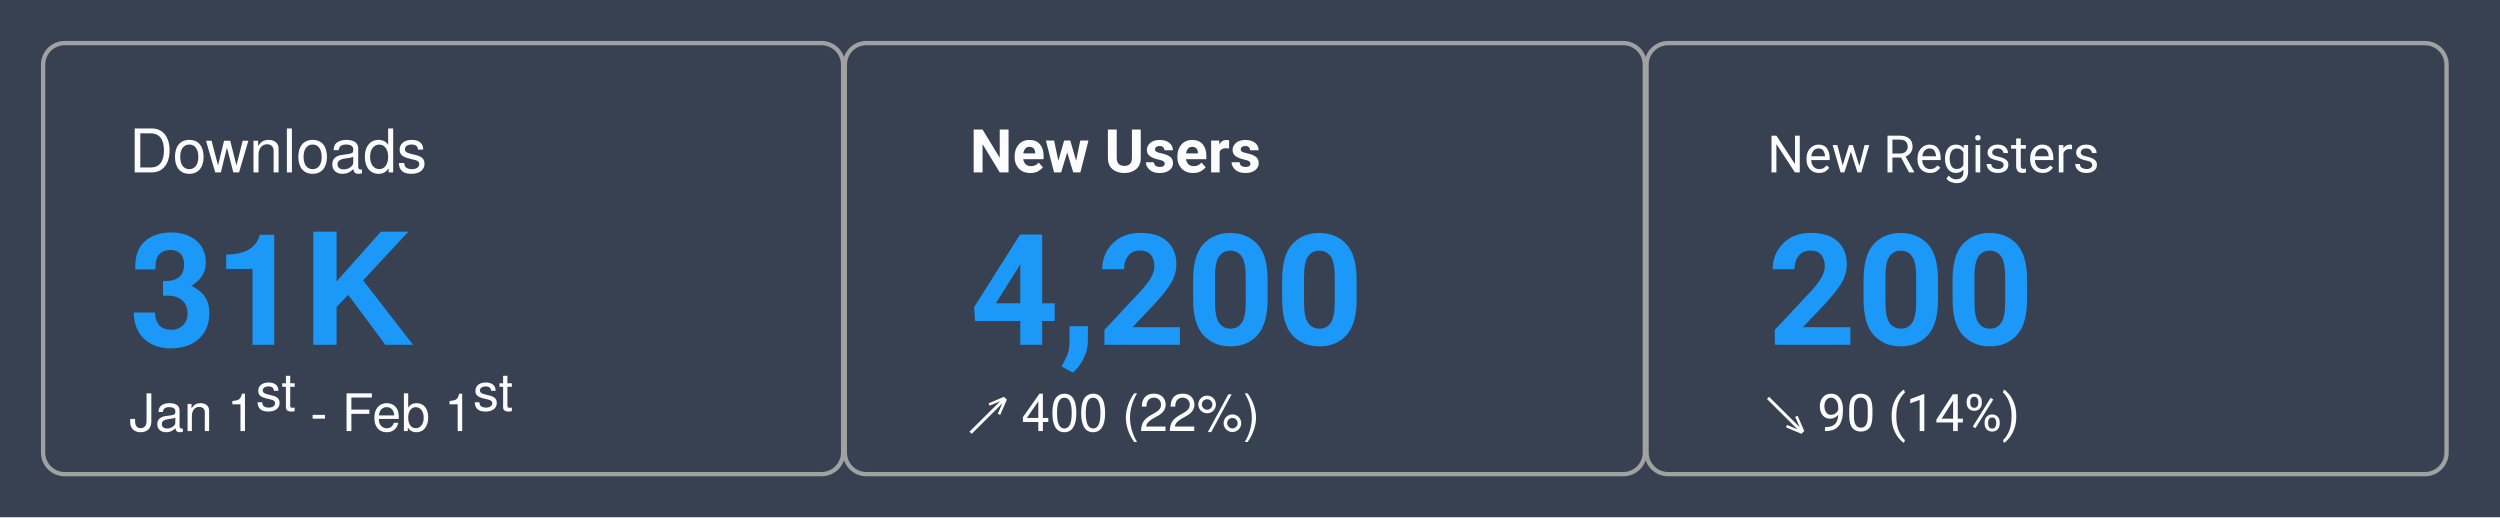
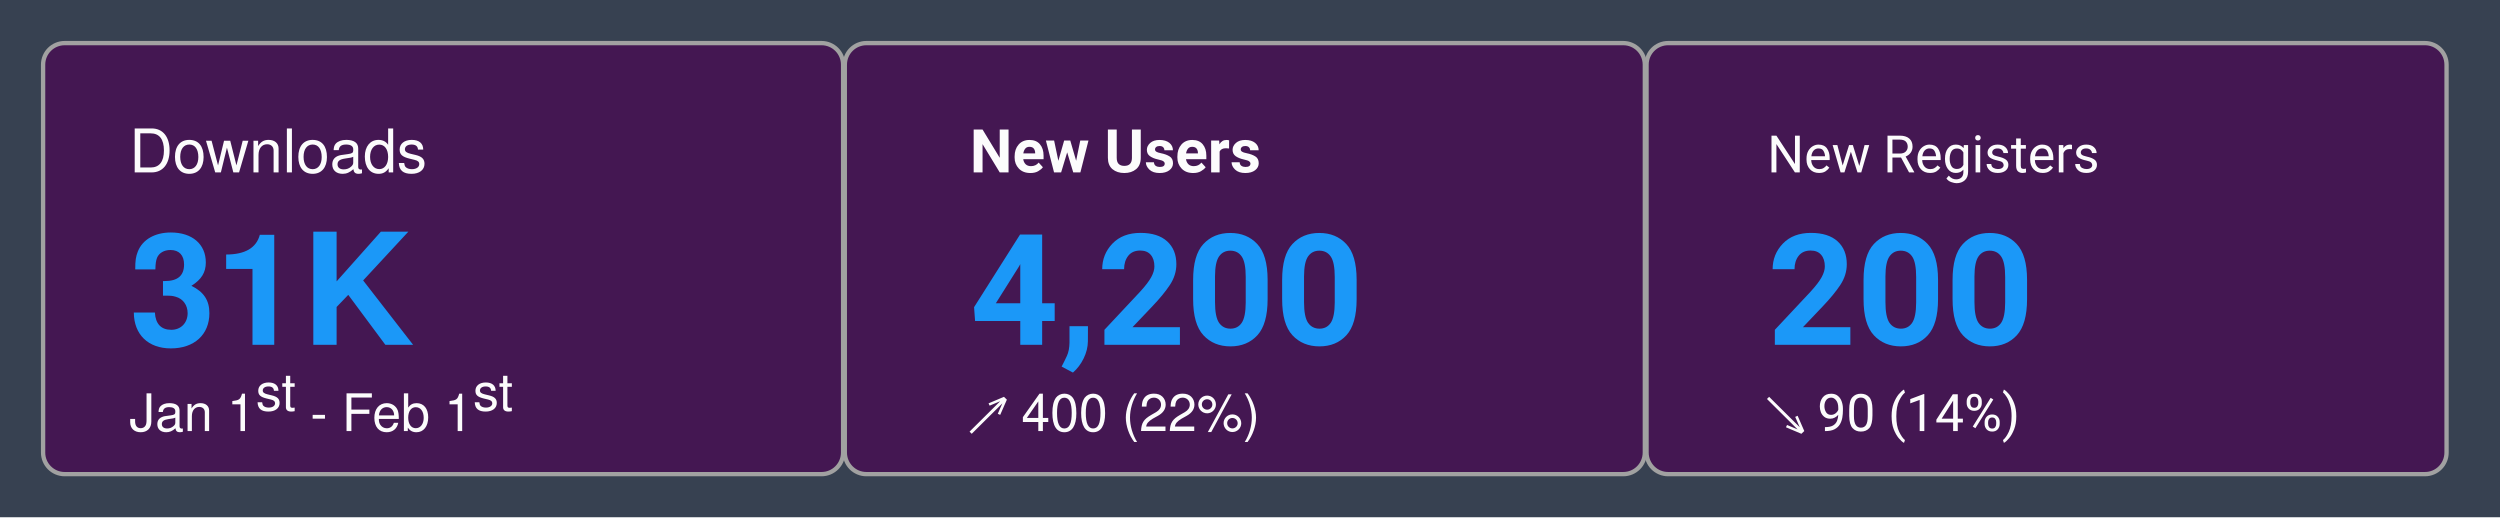
<svg xmlns="http://www.w3.org/2000/svg" width="435" height="90" viewBox="0 0 580 120">
  <rect x="0" y="0" width="100%" height="100%" fill="#374151" />
-   <rect x="10" y="10" width="32%" height="100" fill="#374151" rx="5" ry="5" stroke="#a1a1a1" stroke-width="1" />
-   <rect x="196" y="10" width="32%" height="100" fill="#374151" rx="5" ry="5" stroke="#a1a1a1" stroke-width="1" />
-   <rect x="382" y="10" width="32%" height="100" fill="#374151" rx="5" ry="5" stroke="#a1a1a1" stroke-width="1" />
+   <rect x="10" y="10" width="32%" height="100" fill="#441752" rx="5" ry="5" stroke="#a1a1a1" stroke-width="1" />
+   <rect x="196" y="10" width="32%" height="100" fill="#441752" rx="5" ry="5" stroke="#a1a1a1" stroke-width="1" />
+   <rect x="382" y="10" width="32%" height="100" fill="#441752" rx="5" ry="5" stroke="#a1a1a1" stroke-width="1" />
  <text x="30" y="40" style="font-family: Helvetica,Arial,sans-serif;" fill="#fcfcfc">
    <tspan x="30" style="font-family: Helvetica,Arial,sans-serif; font-size:14px; fill: #fcfcfc;">Downloads</tspan>
    <tspan x="30" dy="40" font-size="36" font-weight="bold" fill="#1b98f8">31K</tspan>
    <tspan x="30" dy="20" font-size="12">Jan 1<tspan baseline-shift="super">st</tspan> - Feb 1<tspan baseline-shift="super">st</tspan>
    </tspan>
  </text>
  <text x="225" y="40" style="font-family: Helvetica,Arial,sans-serif;" fill="#fcfcfc">
    <tspan x="225" style="font-weight: bold; font-size: 14px;font-family: Roboto,Helvetica Neue,Vazirmatn,Arial,Noto Sans,sans-serif,Apple Color Emoji,Segoe UI Emoji; fill: #fcfcfc;">New Users</tspan>
    <tspan x="225" dy="40" style="font-weight: bold; font-size: 36px;font-family: Roboto,Helvetica Neue,Vazirmatn,Arial,Noto Sans,sans-serif,Apple Color Emoji,Segoe UI Emoji; fill: #1b98f8;">4,200</tspan>
    <tspan x="225" dy="20" font-size="12">↗ 400 (22%)</tspan>
  </text>
  <text x="410" y="40" style="font-family: Roboto,Helvetica Neue,Vazirmatn,Arial,Noto Sans,sans-serif,Apple Color Emoji,Segoe UI Emoji" fill="#fcfcfc">
    <tspan x="410">New Registers</tspan>
    <tspan x="410" dy="40" font-size="36" font-weight="bold" fill="#1b98f8">200</tspan>
    <tspan x="410" dy="20" font-size="12">↘ 90 (14%)</tspan>
  </text>
</svg>
